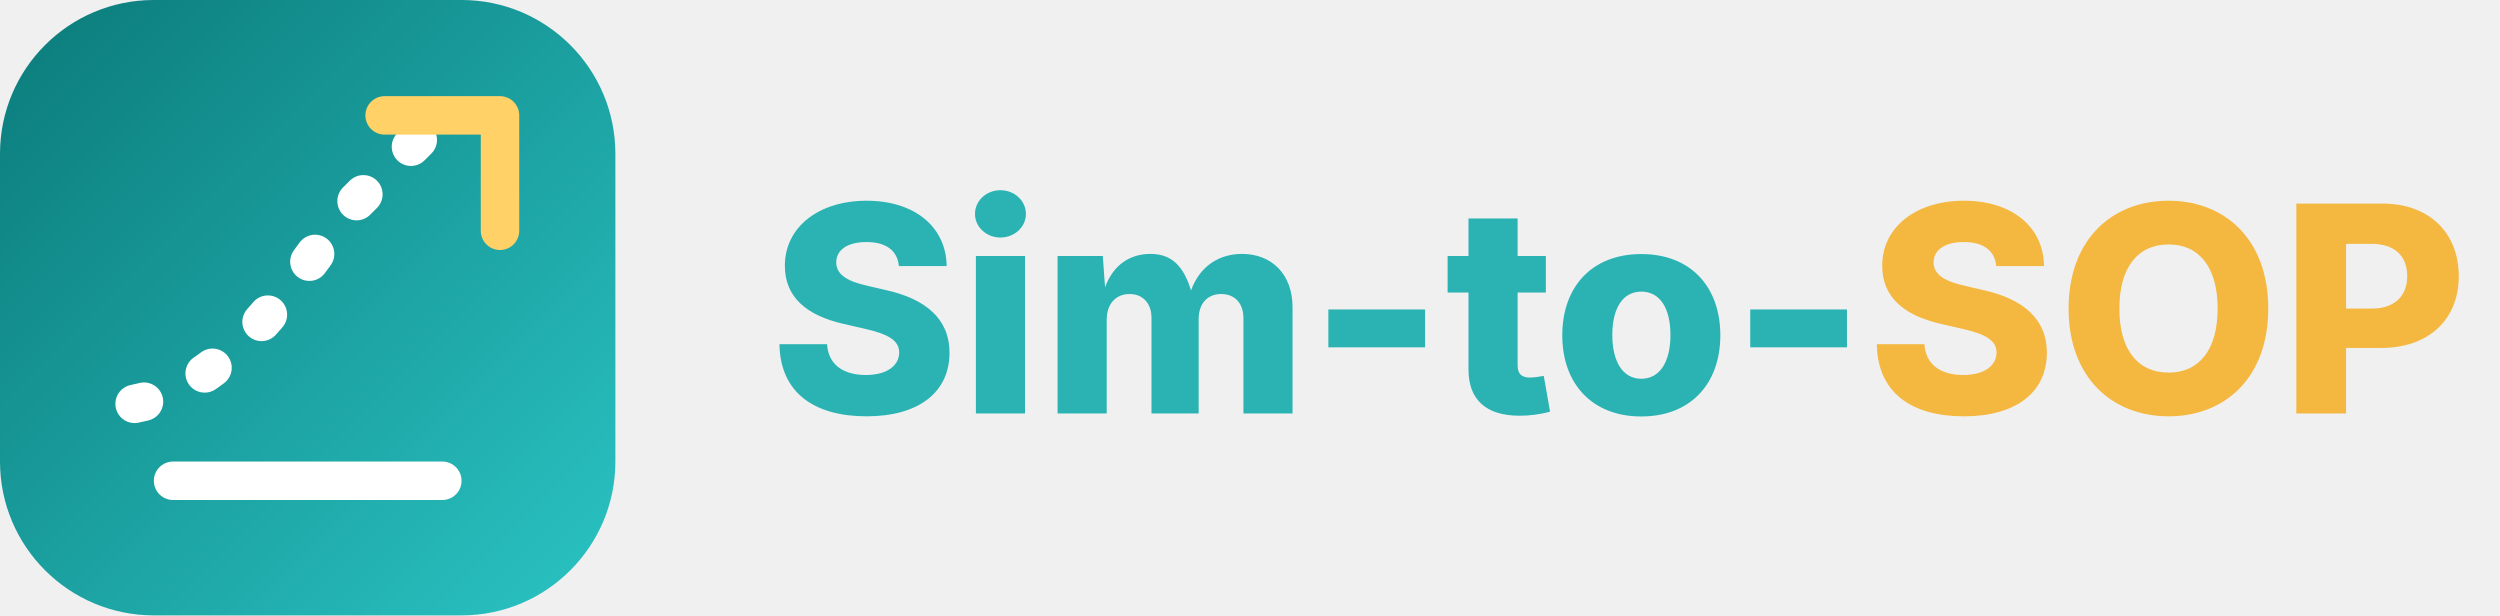
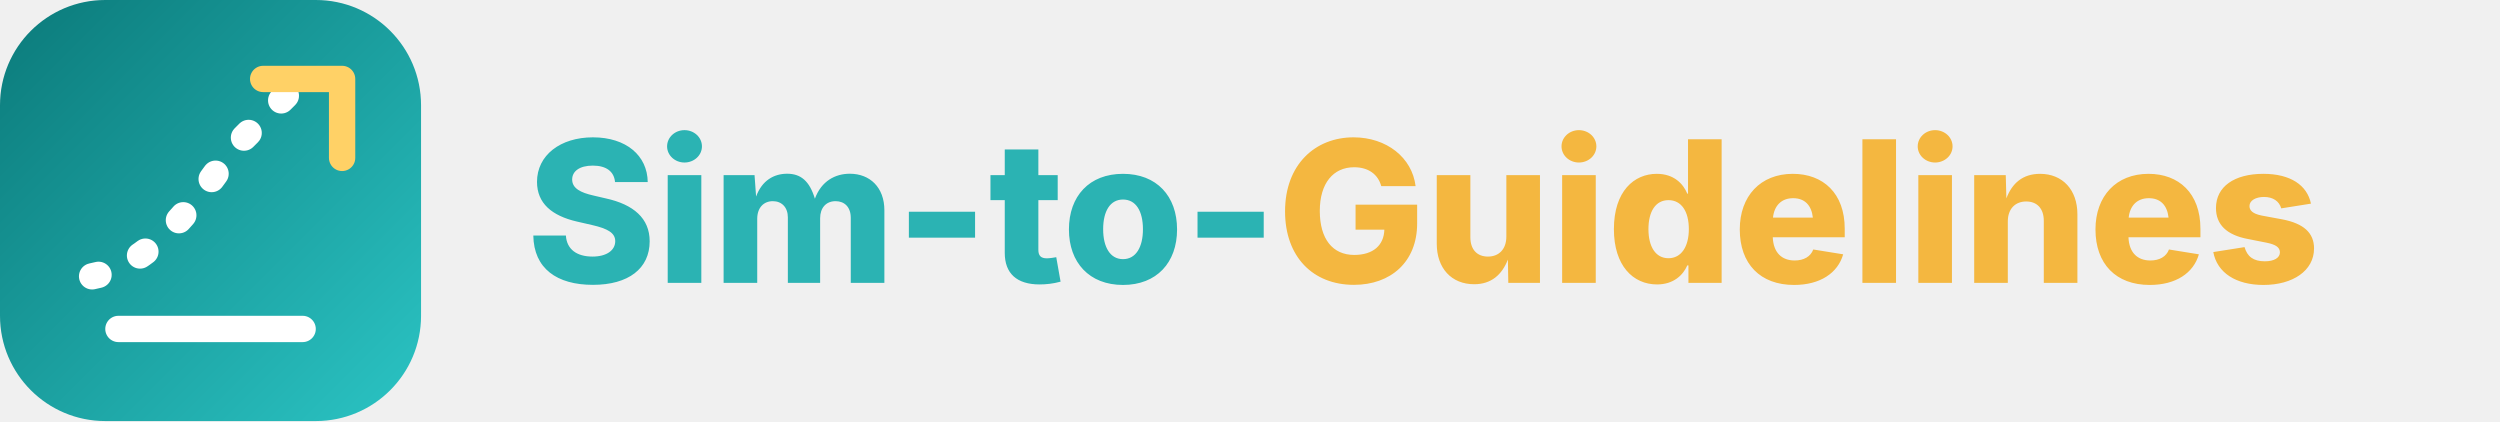
- <svg xmlns="http://www.w3.org/2000/svg" viewBox="0 0 260 64">
+ <svg xmlns="http://www.w3.org/2000/svg" viewBox="0 0 380 64">
  <defs>
    <linearGradient id="g" x1="0" y1="0" x2="1" y2="1">
      <stop offset="0" stop-color="#0B7A7A" />
      <stop offset="1" stop-color="#2BC4C4" />
    </linearGradient>
  </defs>
  <rect width="64" height="64" rx="16" fill="url(#g)" />
  <path d="M14 42 C24 40 30 30 36 22 L44 14" fill="none" stroke="#fff" stroke-width="4" stroke-linecap="round" stroke-dasharray="1 7" />
  <path d="M40 12 L52 12 L52 24" fill="none" stroke="#FFD166" stroke-width="4" stroke-linecap="round" stroke-linejoin="round" />
  <path d="M18 50 H46" stroke="#fff" stroke-width="4" stroke-linecap="round" />
-   <text x="80" y="43" font-family="Plus Jakarta Sans, Inter, Segoe UI, sans-serif" font-size="30" font-weight="800" fill="#2BB3B3">Sim-to-<tspan fill="#F4B740">SOP</tspan>
+   <text x="80" y="43" font-family="Plus Jakarta Sans, Inter, Segoe UI, sans-serif" font-size="30" font-weight="800" fill="#2BB3B3">Sim-to-<tspan fill="#F4B740">Guidelines</tspan>
  </text>
</svg>
